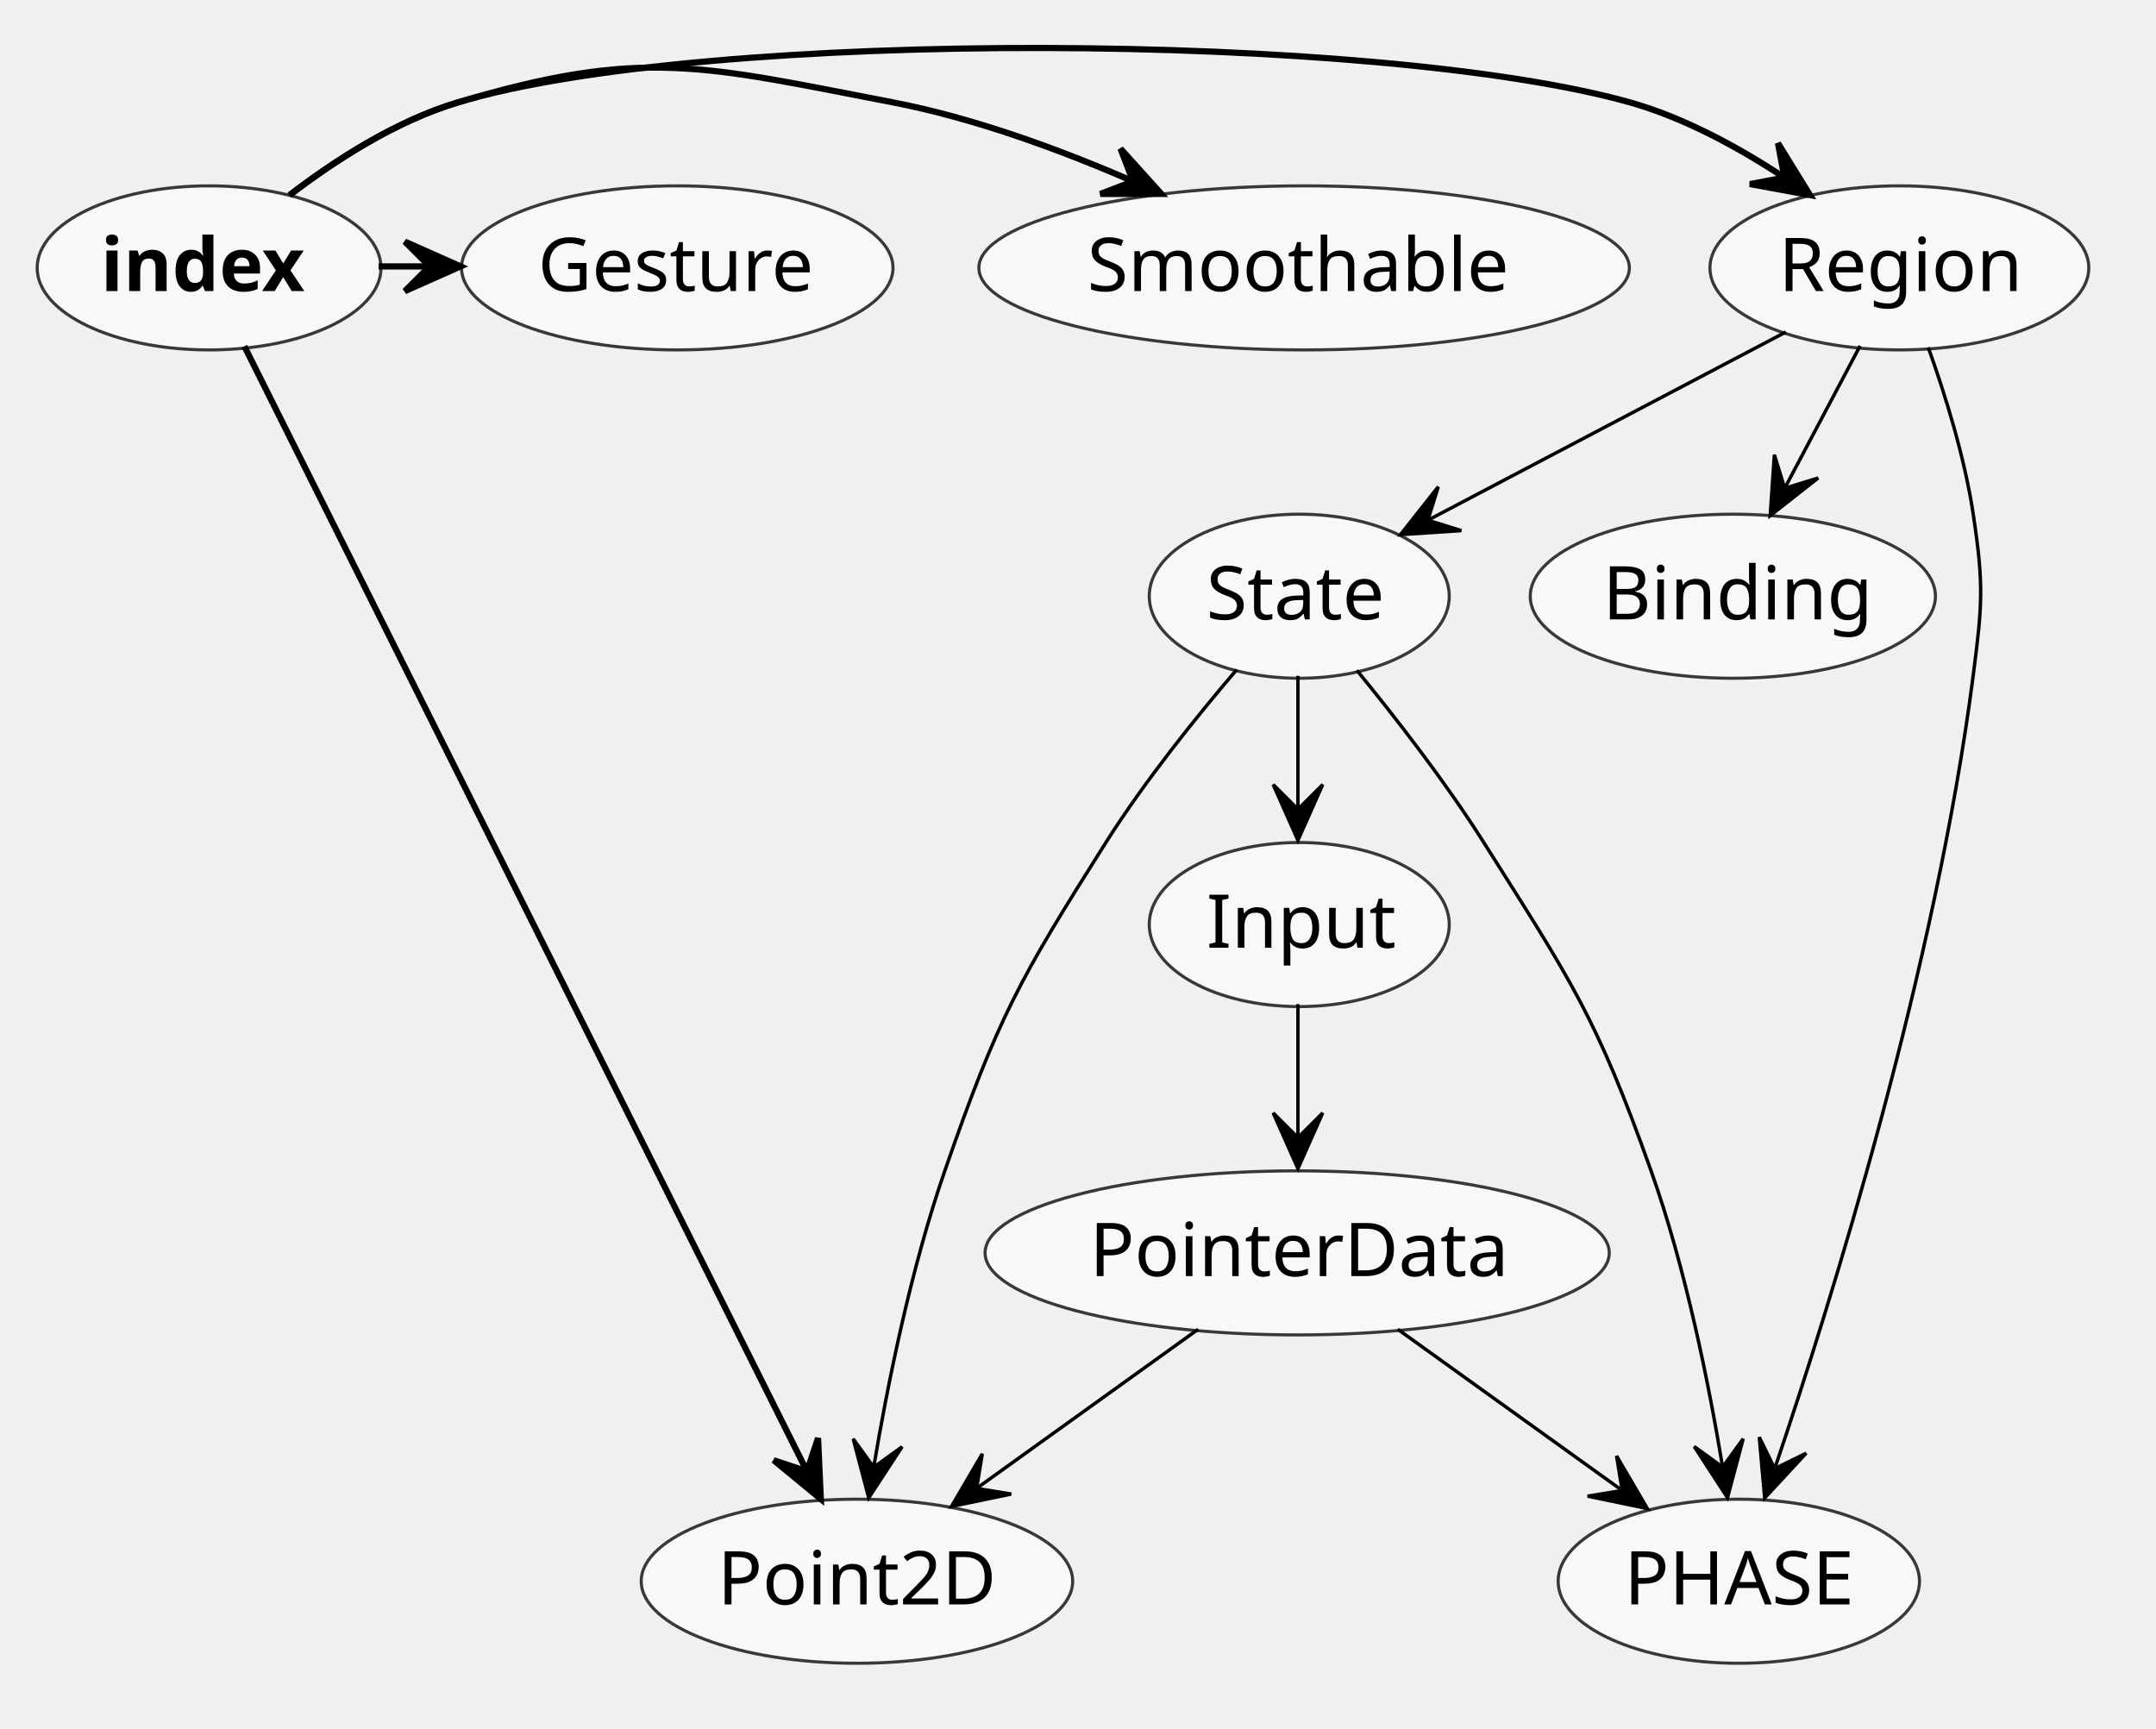
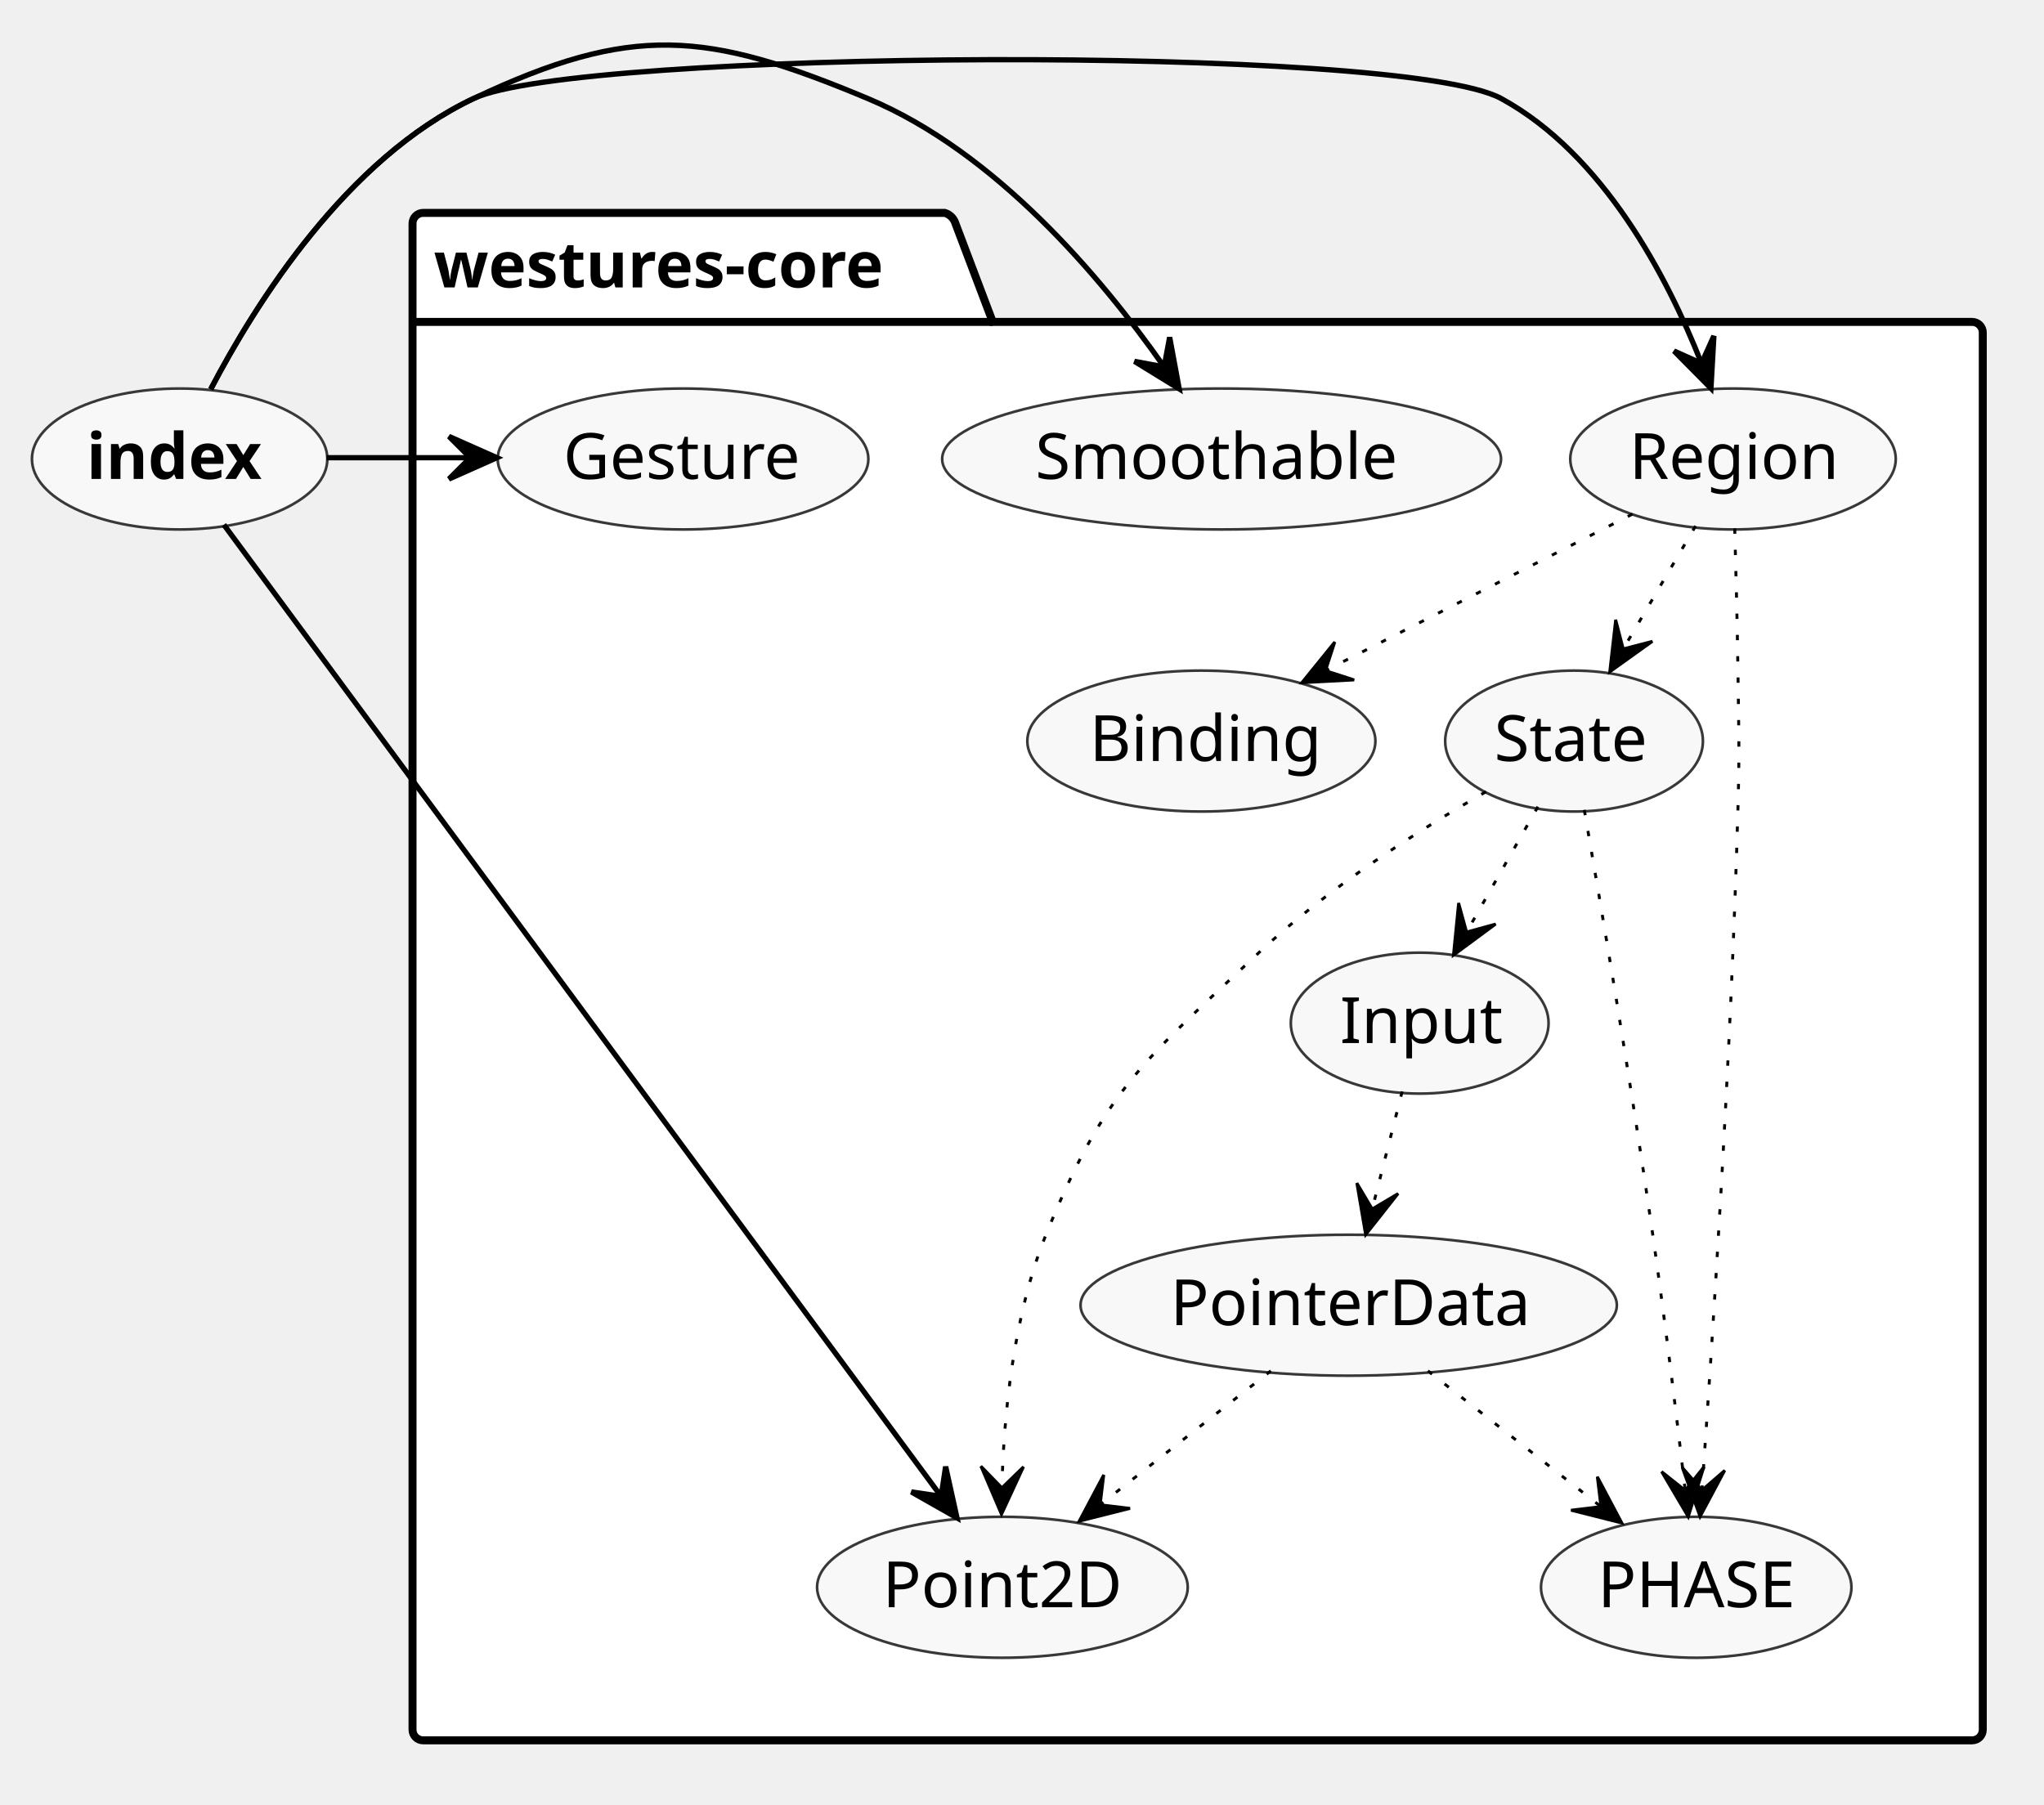
- <svg xmlns="http://www.w3.org/2000/svg" contentScriptType="application/ecmascript" contentStyleType="text/css" height="279px" preserveAspectRatio="none" style="width:348px;height:279px;" version="1.1" viewBox="0 0 348 279" width="348px" zoomAndPan="magnify">
+ <svg xmlns="http://www.w3.org/2000/svg" contentScriptType="application/ecmascript" contentStyleType="text/css" height="339px" preserveAspectRatio="none" style="width:384px;height:339px;" version="1.1" viewBox="0 0 384 339" width="384px" zoomAndPan="magnify">
  <defs />
  <g>
-     <ellipse cx="33.749" cy="43.242" fill="#F8F8F8" rx="27.749" ry="13.242" style="stroke: #383838; stroke-width: 0.5;" />
-     <text fill="#000000" font-family="Tahoma, sans-serif" font-size="12" font-weight="bold" lengthAdjust="spacingAndGlyphs" textLength="35" x="16.249" y="46.984">index</text>
-     <ellipse cx="279.699" cy="96.242" fill="#F8F8F8" rx="32.699" ry="13.242" style="stroke: #383838; stroke-width: 0.5;" />
-     <text fill="#000000" font-family="Tahoma, sans-serif" font-size="12" lengthAdjust="spacingAndGlyphs" textLength="42" x="258.699" y="99.984">Binding</text>
-     <ellipse cx="109.32" cy="43.242" fill="#F8F8F8" rx="34.82" ry="13.242" style="stroke: #383838; stroke-width: 0.5;" />
-     <text fill="#000000" font-family="Tahoma, sans-serif" font-size="12" lengthAdjust="spacingAndGlyphs" textLength="45" x="86.82" y="46.984">Gesture</text>
-     <ellipse cx="209.713" cy="149.242" fill="#F8F8F8" rx="24.213" ry="13.242" style="stroke: #383838; stroke-width: 0.5;" />
-     <text fill="#000000" font-family="Tahoma, sans-serif" font-size="12" lengthAdjust="spacingAndGlyphs" textLength="30" x="194.713" y="152.984">Input</text>
-     <ellipse cx="280.663" cy="255.242" fill="#F8F8F8" rx="29.163" ry="13.242" style="stroke: #383838; stroke-width: 0.5;" />
-     <text fill="#000000" font-family="Tahoma, sans-serif" font-size="12" lengthAdjust="spacingAndGlyphs" textLength="37" x="262.163" y="258.984">PHASE</text>
-     <ellipse cx="138.32" cy="255.242" fill="#F8F8F8" rx="34.82" ry="13.242" style="stroke: #383838; stroke-width: 0.5;" />
-     <text fill="#000000" font-family="Tahoma, sans-serif" font-size="12" lengthAdjust="spacingAndGlyphs" textLength="45" x="115.82" y="258.984">Point2D</text>
-     <ellipse cx="209.376" cy="202.242" fill="#F8F8F8" rx="50.376" ry="13.242" style="stroke: #383838; stroke-width: 0.5;" />
-     <text fill="#000000" font-family="Tahoma, sans-serif" font-size="12" lengthAdjust="spacingAndGlyphs" textLength="67" x="175.876" y="205.984">PointerData</text>
-     <ellipse cx="306.577" cy="43.242" fill="#F8F8F8" rx="30.577" ry="13.242" style="stroke: #383838; stroke-width: 0.5;" />
-     <text fill="#000000" font-family="Tahoma, sans-serif" font-size="12" lengthAdjust="spacingAndGlyphs" textLength="39" x="287.077" y="46.984">Region</text>
-     <ellipse cx="210.498" cy="43.242" fill="#F8F8F8" rx="52.498" ry="13.242" style="stroke: #383838; stroke-width: 0.5;" />
-     <text fill="#000000" font-family="Tahoma, sans-serif" font-size="12" lengthAdjust="spacingAndGlyphs" textLength="70" x="175.498" y="46.984">Smoothable</text>
-     <ellipse cx="209.713" cy="96.242" fill="#F8F8F8" rx="24.213" ry="13.242" style="stroke: #383838; stroke-width: 0.5;" />
-     <text fill="#000000" font-family="Tahoma, sans-serif" font-size="12" lengthAdjust="spacingAndGlyphs" textLength="30" x="194.713" y="99.984">State</text>
-     <path d="M61.109,43 C63.728,43 66.347,43 68.966,43 " fill="none" id="&lt;b&gt;index&lt;/b&gt;-Gesture" style="stroke: #000000; stroke-width: 1.0;" />
-     <polygon fill="#000000" points="74.341,43,65.341,39,69.341,43,65.341,47,74.341,43" style="stroke: #000000; stroke-width: 1.0;" />
-     <path d="M39.446,55.892 C57.164,91.327 109.639,196.279 130.151,237.301 " fill="none" id="&lt;b&gt;index&lt;/b&gt;-Point2D" style="stroke: #000000; stroke-width: 1.0;" />
-     <polygon fill="#000000" points="132.489,241.978,132.041,232.139,130.253,237.506,124.886,235.718,132.489,241.978" style="stroke: #000000; stroke-width: 1.0;" />
-     <path d="M46.735,31.503 C54.201,25.787 64.015,19.476 74,16.5 C114.25,4.502 222.562,5.153 263,16.5 C271.743,18.953 280.471,23.702 287.79,28.511 " fill="none" id="&lt;b&gt;index&lt;/b&gt;-Region" style="stroke: #000000; stroke-width: 1.0;" />
-     <polygon fill="#000000" points="292.152,31.492,286.98,23.111,288.024,28.67,282.465,29.715,292.152,31.492" style="stroke: #000000; stroke-width: 1.0;" />
-     <path d="M46.735,31.503 C54.201,25.787 64.015,19.476 74,16.5 C103.815,7.613 113.446,10.636 144,16.5 C157.136,19.021 170.98,24.106 182.616,29.154 " fill="none" id="&lt;b&gt;index&lt;/b&gt;-Smoothable" style="stroke: #000000; stroke-width: 1.0;" />
-     <polygon fill="#000000" points="187.459,31.307,180.861,23.995,182.89,29.276,177.61,31.305,187.459,31.307" style="stroke: #000000; stroke-width: 1.0;" />
-     <path d="M209.5,162.086 C209.5,168.471 209.5,176.424 209.5,183.473 " fill="none" id="Input-PointerData" style="stroke: #000000; stroke-width: 0.55;" />
-     <polygon fill="#000000" points="209.5,188.646,213.5,179.646,209.5,183.646,205.5,179.646,209.5,188.646" style="stroke: #000000; stroke-width: 0.55;" />
-     <path d="M225.611,214.573 C236.302,222.252 250.378,232.363 261.599,240.423 " fill="none" id="PointerData-PHASE" style="stroke: #000000; stroke-width: 0.55;" />
-     <polygon fill="#000000" points="265.902,243.514,260.926,235.014,261.841,240.597,256.259,241.512,265.902,243.514" style="stroke: #000000; stroke-width: 0.55;" />
-     <path d="M193.389,214.573 C182.842,222.149 169.002,232.09 157.858,240.095 " fill="none" id="PointerData-Point2D" style="stroke: #000000; stroke-width: 0.55;" />
-     <polygon fill="#000000" points="153.576,243.171,163.219,241.169,157.637,240.254,158.552,234.671,153.576,243.171" style="stroke: #000000; stroke-width: 0.55;" />
-     <path d="M300.238,55.829 C296.626,62.652 292.032,71.329 288.086,78.781 " fill="none" id="Region-Binding" style="stroke: #000000; stroke-width: 0.55;" />
-     <polygon fill="#000000" points="285.728,83.236,293.473,77.153,288.067,78.817,286.403,73.41,285.728,83.236" style="stroke: #000000; stroke-width: 0.55;" />
-     <path d="M311.24,56.078 C313.963,63.673 317.11,73.753 318.5,83 C320.218,94.427 319.977,97.539 318.5,109 C312.42,156.184 295.645,209.923 286.551,236.792 " fill="none" id="Region-PHASE" style="stroke: #000000; stroke-width: 0.55;" />
-     <polygon fill="#000000" points="284.84,241.798,291.536,234.575,286.457,237.067,283.966,231.988,284.84,241.798" style="stroke: #000000; stroke-width: 0.55;" />
-     <path d="M288.255,53.593 C271.902,62.191 247.907,74.806 230.705,83.851 " fill="none" id="Region-State" style="stroke: #000000; stroke-width: 0.55;" />
-     <polygon fill="#000000" points="226.046,86.301,235.874,85.653,230.471,83.974,232.15,78.572,226.046,86.301" style="stroke: #000000; stroke-width: 0.55;" />
-     <path d="M209.5,109.086 C209.5,115.471 209.5,123.424 209.5,130.473 " fill="none" id="State-Input" style="stroke: #000000; stroke-width: 0.55;" />
-     <polygon fill="#000000" points="209.5,135.646,213.5,126.646,209.5,130.646,205.5,126.646,209.5,135.646" style="stroke: #000000; stroke-width: 0.55;" />
-     <path d="M219.005,108.2 C225.216,115.785 233.295,126.178 239.5,136 C253.619,158.35 257.643,164.092 266.5,189 C272.1,204.747 275.843,223.473 278.039,236.771 " fill="none" id="State-PHASE" style="stroke: #000000; stroke-width: 0.55;" />
-     <polygon fill="#000000" points="278.833,241.76,281.37,232.244,278.048,236.822,273.469,233.5,278.833,241.76" style="stroke: #000000; stroke-width: 0.55;" />
-     <path d="M199.595,108.121 C193.143,115.672 184.787,126.058 178.5,136 C164.478,158.176 161.104,164.214 152.5,189 C147.019,204.789 143.26,223.509 141.028,236.795 " fill="none" id="State-Point2D" style="stroke: #000000; stroke-width: 0.55;" />
-     <polygon fill="#000000" points="140.219,241.779,145.609,233.536,141.02,236.843,137.712,232.254,140.219,241.779" style="stroke: #000000; stroke-width: 0.55;" />
+     <path d="M79.5,40 L177.5,40 A3,3 0 0 1 179.5,42 L186.5,60.484 L370.5,60.484 A2,2 0 0 1 372.5,62.484 L372.5,325 A2,2 0 0 1 370.5,327 L79.5,327 A2,2 0 0 1 77.5,325 L77.5,42 A2,2 0 0 1 79.5,40 " fill="#FFFFFF" style="stroke: #000000; stroke-width: 1.5;" />
+     <line style="stroke: #000000; stroke-width: 1.5;" x1="77.5" x2="186.5" y1="60.484" y2="60.484" />
+     <text fill="#000000" font-family="Tahoma, sans-serif" font-size="12" font-weight="bold" lengthAdjust="spacingAndGlyphs" textLength="96" x="81.5" y="54.006">westures-core</text>
+     <ellipse cx="225.698" cy="139.242" fill="#F8F8F8" rx="32.699" ry="13.242" style="stroke: #383838; stroke-width: 0.5;" />
+     <text fill="#000000" font-family="Tahoma, sans-serif" font-size="12" lengthAdjust="spacingAndGlyphs" textLength="42" x="204.698" y="142.984">Binding</text>
+     <ellipse cx="128.32" cy="86.242" fill="#F8F8F8" rx="34.82" ry="13.242" style="stroke: #383838; stroke-width: 0.5;" />
+     <text fill="#000000" font-family="Tahoma, sans-serif" font-size="12" lengthAdjust="spacingAndGlyphs" textLength="45" x="105.82" y="89.984">Gesture</text>
+     <ellipse cx="266.713" cy="192.242" fill="#F8F8F8" rx="24.213" ry="13.242" style="stroke: #383838; stroke-width: 0.5;" />
+     <text fill="#000000" font-family="Tahoma, sans-serif" font-size="12" lengthAdjust="spacingAndGlyphs" textLength="30" x="251.713" y="195.984">Input</text>
+     <ellipse cx="318.663" cy="298.242" fill="#F8F8F8" rx="29.163" ry="13.242" style="stroke: #383838; stroke-width: 0.5;" />
+     <text fill="#000000" font-family="Tahoma, sans-serif" font-size="12" lengthAdjust="spacingAndGlyphs" textLength="37" x="300.163" y="301.984">PHASE</text>
+     <ellipse cx="188.32" cy="298.242" fill="#F8F8F8" rx="34.82" ry="13.242" style="stroke: #383838; stroke-width: 0.5;" />
+     <text fill="#000000" font-family="Tahoma, sans-serif" font-size="12" lengthAdjust="spacingAndGlyphs" textLength="45" x="165.82" y="301.984">Point2D</text>
+     <ellipse cx="253.376" cy="245.242" fill="#F8F8F8" rx="50.376" ry="13.242" style="stroke: #383838; stroke-width: 0.5;" />
+     <text fill="#000000" font-family="Tahoma, sans-serif" font-size="12" lengthAdjust="spacingAndGlyphs" textLength="67" x="219.876" y="248.984">PointerData</text>
+     <ellipse cx="325.577" cy="86.242" fill="#F8F8F8" rx="30.577" ry="13.242" style="stroke: #383838; stroke-width: 0.5;" />
+     <text fill="#000000" font-family="Tahoma, sans-serif" font-size="12" lengthAdjust="spacingAndGlyphs" textLength="39" x="306.077" y="89.984">Region</text>
+     <ellipse cx="229.498" cy="86.242" fill="#F8F8F8" rx="52.498" ry="13.242" style="stroke: #383838; stroke-width: 0.5;" />
+     <text fill="#000000" font-family="Tahoma, sans-serif" font-size="12" lengthAdjust="spacingAndGlyphs" textLength="70" x="194.498" y="89.984">Smoothable</text>
+     <ellipse cx="295.713" cy="139.242" fill="#F8F8F8" rx="24.213" ry="13.242" style="stroke: #383838; stroke-width: 0.5;" />
+     <text fill="#000000" font-family="Tahoma, sans-serif" font-size="12" lengthAdjust="spacingAndGlyphs" textLength="30" x="280.713" y="142.984">State</text>
+     <ellipse cx="33.749" cy="86.242" fill="#F8F8F8" rx="27.749" ry="13.242" style="stroke: #383838; stroke-width: 0.5;" />
+     <text fill="#000000" font-family="Tahoma, sans-serif" font-size="12" font-weight="bold" lengthAdjust="spacingAndGlyphs" textLength="35" x="16.249" y="89.984">index</text>
+     <path d="M61.332,86 C70.335,86 79.338,86 88.34,86 " fill="none" id="&lt;b&gt;index&lt;/b&gt;-Gesture" style="stroke: #000000; stroke-width: 1.0;" />
+     <polygon fill="#000000" points="93.342,86,84.342,82,88.342,86,84.342,90,93.342,86" style="stroke: #000000; stroke-width: 1.0;" />
+     <path d="M42.054,98.59 C68.14,133.931 146.721,240.397 176.702,281.016 " fill="none" id="&lt;b&gt;index&lt;/b&gt;-Point2D" style="stroke: #000000; stroke-width: 1.0;" />
+     <polygon fill="#000000" points="179.781,285.187,177.655,275.571,176.812,281.164,171.218,280.322,179.781,285.187" style="stroke: #000000; stroke-width: 1.0;" />
+     <path d="M39.588,73.131 C48.069,56.907 65.131,29.776 89,18.5 C108.39,9.34 263.172,8.235 282,18.5 C301.19,28.963 313.191,51.927 319.61,68.156 " fill="none" id="&lt;b&gt;index&lt;/b&gt;-Region" style="stroke: #000000; stroke-width: 1.0;" />
+     <polygon fill="#000000" points="321.425,72.956,321.982,63.123,319.656,68.279,314.5,65.953,321.425,72.956" style="stroke: #000000; stroke-width: 1.0;" />
+     <path d="M39.588,73.131 C48.069,56.907 65.131,29.776 89,18.5 C118.738,4.452 132.662,5.801 163,18.5 C187.135,28.603 206.949,52.206 218.495,68.636 " fill="none" id="&lt;b&gt;index&lt;/b&gt;-Smoothable" style="stroke: #000000; stroke-width: 1.0;" />
+     <polygon fill="#000000" points="221.529,73.062,219.74,63.377,218.702,68.938,213.141,67.9,221.529,73.062" style="stroke: #000000; stroke-width: 1.0;" />
+     <path d="M263.419,205.086 C261.768,211.565 259.705,219.658 257.889,226.783 " fill="none" id="Input-PointerData" style="stroke: #000000; stroke-width: 0.55; stroke-dasharray: 1.0,3.0;" />
+     <polygon fill="#000000" points="256.559,232,262.659,224.268,257.795,227.155,254.907,222.291,256.559,232" style="stroke: #000000; stroke-width: 0.55;" />
+     <path d="M268.25,257.573 C277.82,265.082 290.352,274.915 300.507,282.882 " fill="none" id="PointerData-PHASE" style="stroke: #000000; stroke-width: 0.55; stroke-dasharray: 1.0,3.0;" />
+     <polygon fill="#000000" points="304.698,286.171,300.086,277.469,300.764,283.085,295.148,283.763,304.698,286.171" style="stroke: #000000; stroke-width: 0.55;" />
+     <path d="M238.75,257.573 C229.311,264.979 216.991,274.646 206.912,282.554 " fill="none" id="PointerData-Point2D" style="stroke: #000000; stroke-width: 0.55; stroke-dasharray: 1.0,3.0;" />
+     <polygon fill="#000000" points="202.744,285.824,212.294,283.416,206.678,282.738,207.357,277.122,202.744,285.824" style="stroke: #000000; stroke-width: 0.55;" />
+     <path d="M306.691,96.593 C290.452,104.874 266.906,116.883 249.347,125.838 " fill="none" id="Region-Binding" style="stroke: #000000; stroke-width: 0.55; stroke-dasharray: 1.0,3.0;" />
+     <polygon fill="#000000" points="244.565,128.277,254.4,127.752,249.019,126.006,250.766,120.625,244.565,128.277" style="stroke: #000000; stroke-width: 0.55;" />
+     <path d="M325.896,99.294 C326.123,106.971 326.385,117.06 326.5,126 C326.648,137.555 326.818,140.449 326.5,152 C325.223,198.309 321.658,252.843 319.747,279.937 " fill="none" id="Region-PHASE" style="stroke: #000000; stroke-width: 0.55; stroke-dasharray: 1.0,3.0;" />
+     <polygon fill="#000000" points="319.388,284.979,324.017,276.286,319.743,279.991,316.037,275.717,319.388,284.979" style="stroke: #000000; stroke-width: 0.55;" />
+     <path d="M318.542,98.829 C314.528,105.652 309.424,114.329 305.04,121.781 " fill="none" id="Region-State" style="stroke: #000000; stroke-width: 0.55; stroke-dasharray: 1.0,3.0;" />
+     <polygon fill="#000000" points="302.42,126.236,310.43,120.505,304.954,121.926,303.534,116.45,302.42,126.236" style="stroke: #000000; stroke-width: 0.55;" />
+     <path d="M288.919,151.573 C284.989,158.485 279.939,167.366 275.627,174.949 " fill="none" id="State-Input" style="stroke: #000000; stroke-width: 0.55; stroke-dasharray: 1.0,3.0;" />
+     <polygon fill="#000000" points="273.055,179.473,280.981,173.627,275.527,175.127,274.027,169.672,273.055,179.473" style="stroke: #000000; stroke-width: 0.55;" />
+     <path d="M297.642,152.18 C300.7,169.77 306.399,203.324 310.5,232 C312.81,248.151 315.044,266.619 316.561,279.732 " fill="none" id="State-PHASE" style="stroke: #000000; stroke-width: 0.55; stroke-dasharray: 1.0,3.0;" />
+     <polygon fill="#000000" points="317.166,285.001,320.114,275.604,316.596,280.034,312.166,276.516,317.166,285.001" style="stroke: #000000; stroke-width: 0.55;" />
+     <path d="M279.161,148.763 C266.681,155.917 249.476,166.81 236.5,179 C214.991,199.206 207.569,204.643 196.5,232 C190.326,247.26 188.576,266.049 188.222,279.495 " fill="none" id="State-Point2D" style="stroke: #000000; stroke-width: 0.55; stroke-dasharray: 1.0,3.0;" />
+     <polygon fill="#000000" points="188.147,284.547,192.28,275.607,188.221,279.547,184.28,275.488,188.147,284.547" style="stroke: #000000; stroke-width: 0.55;" />
  </g>
</svg>
